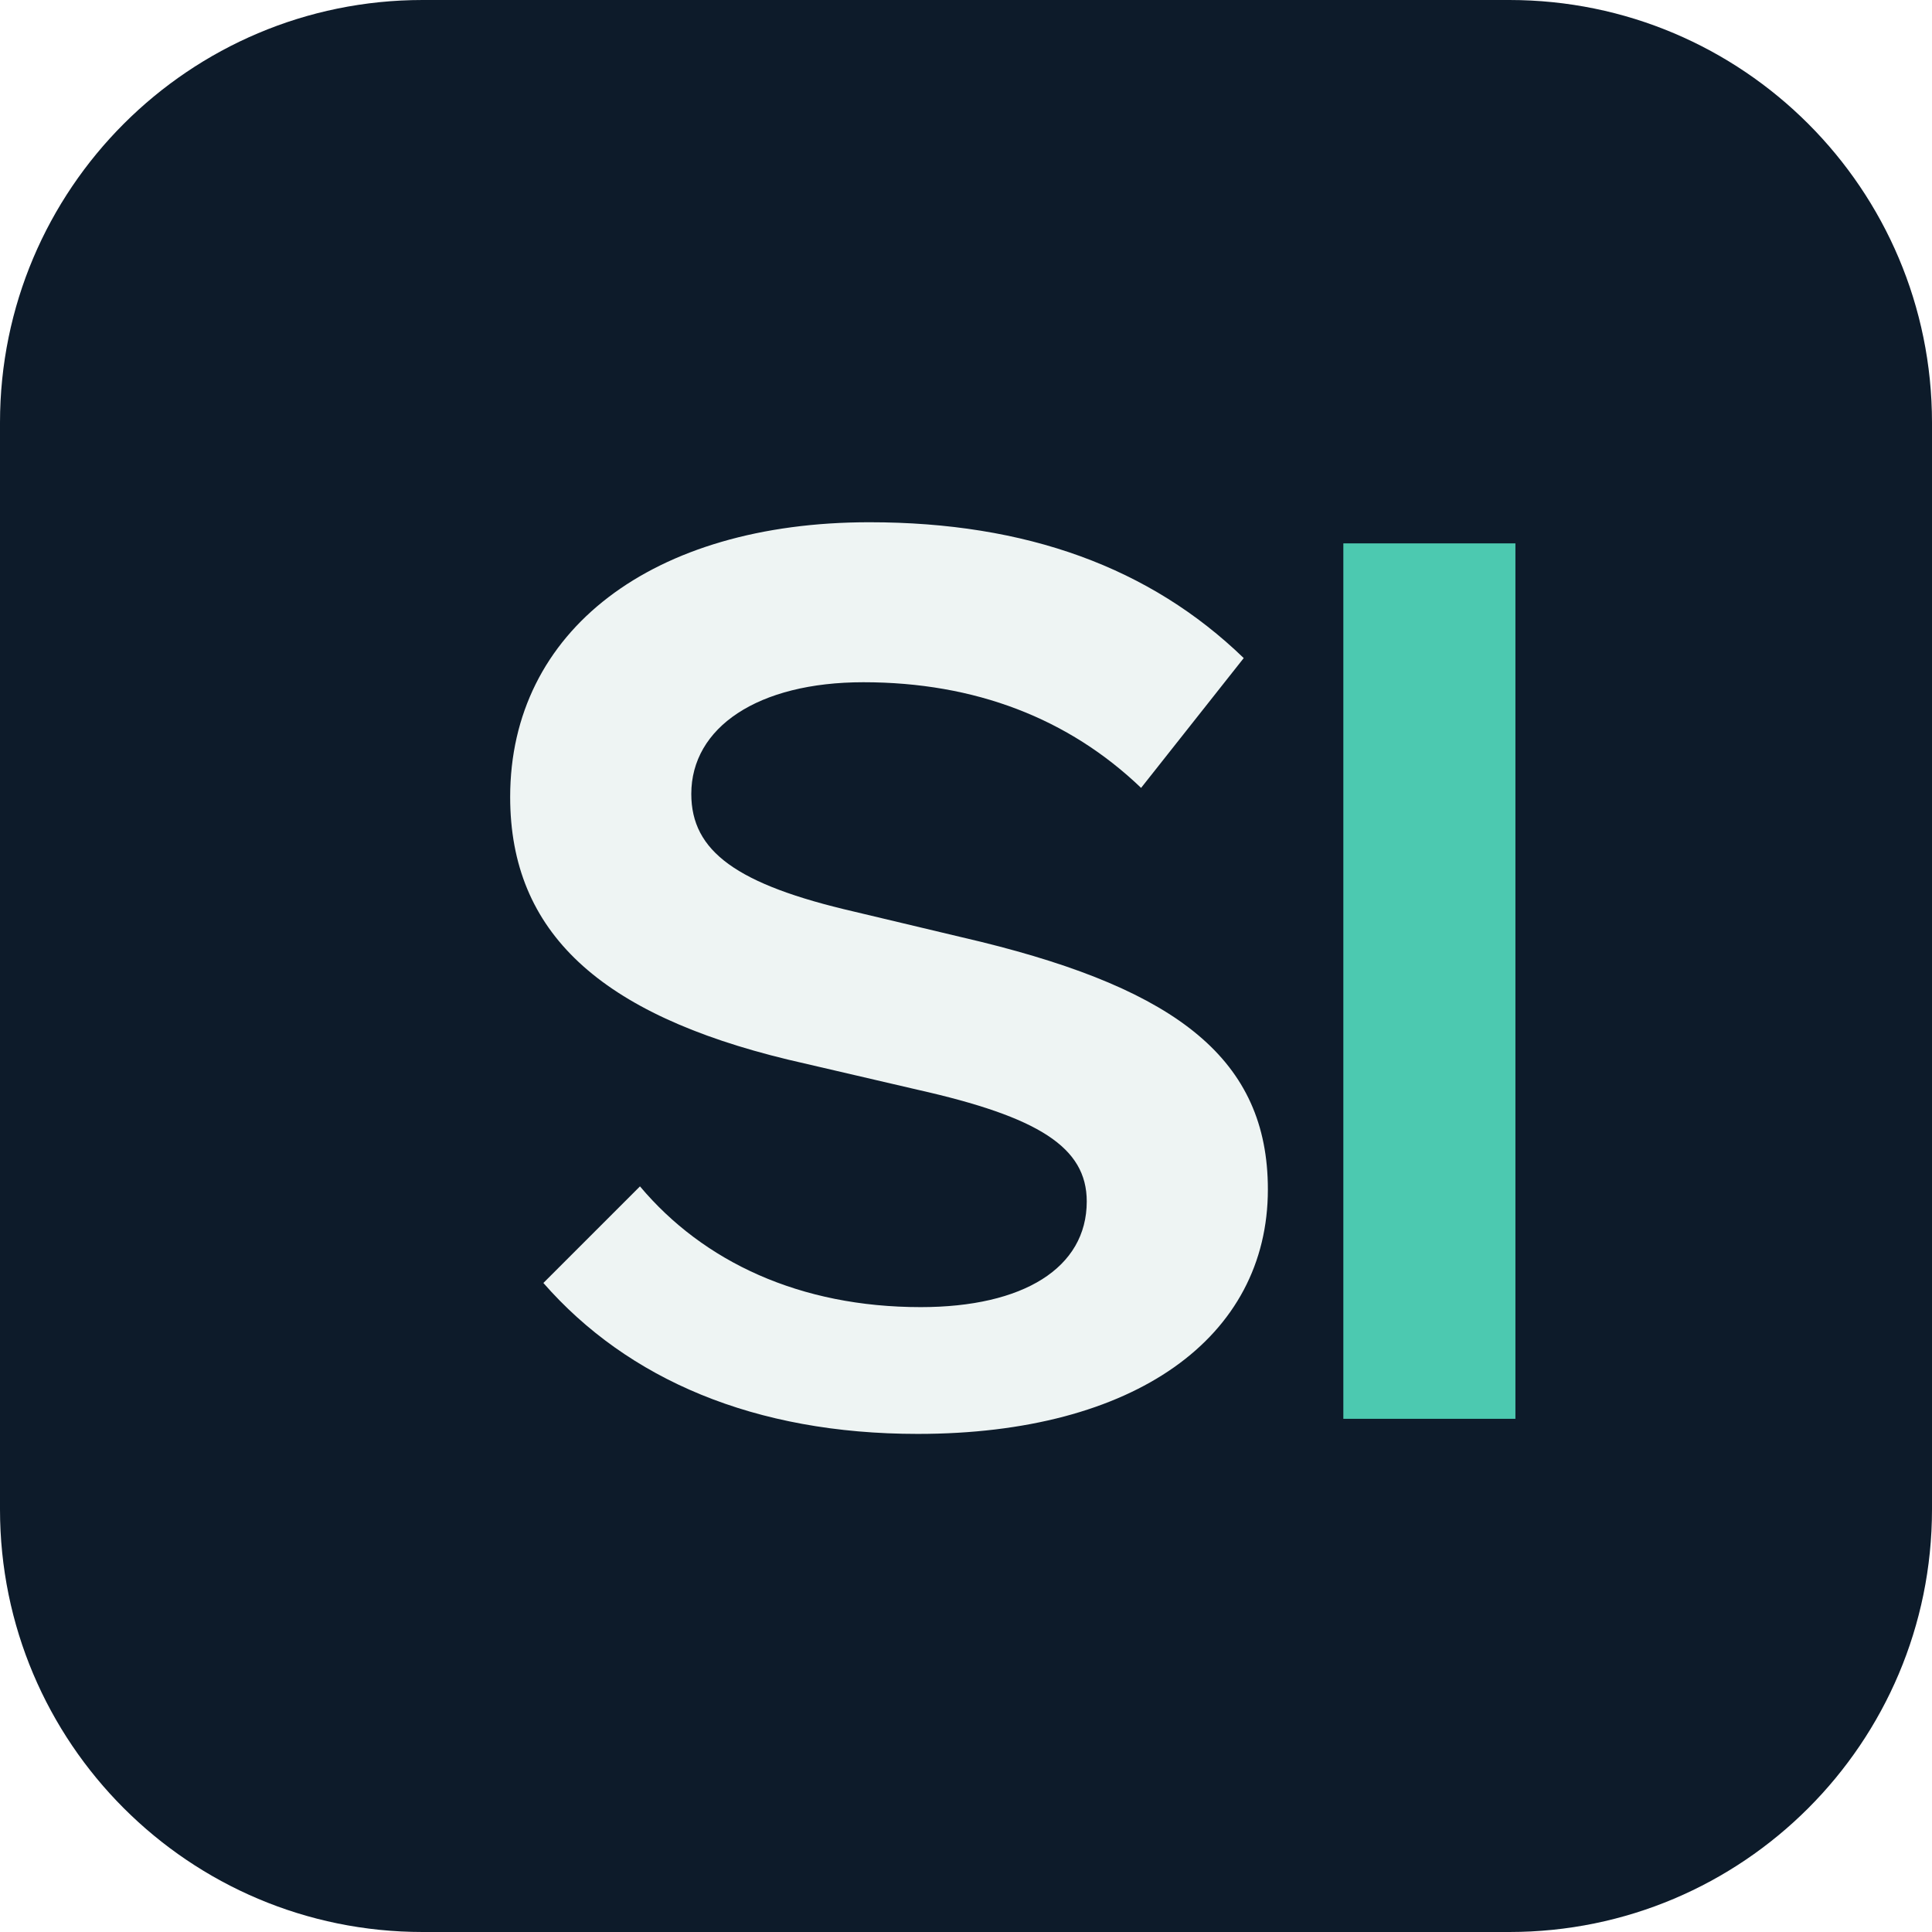
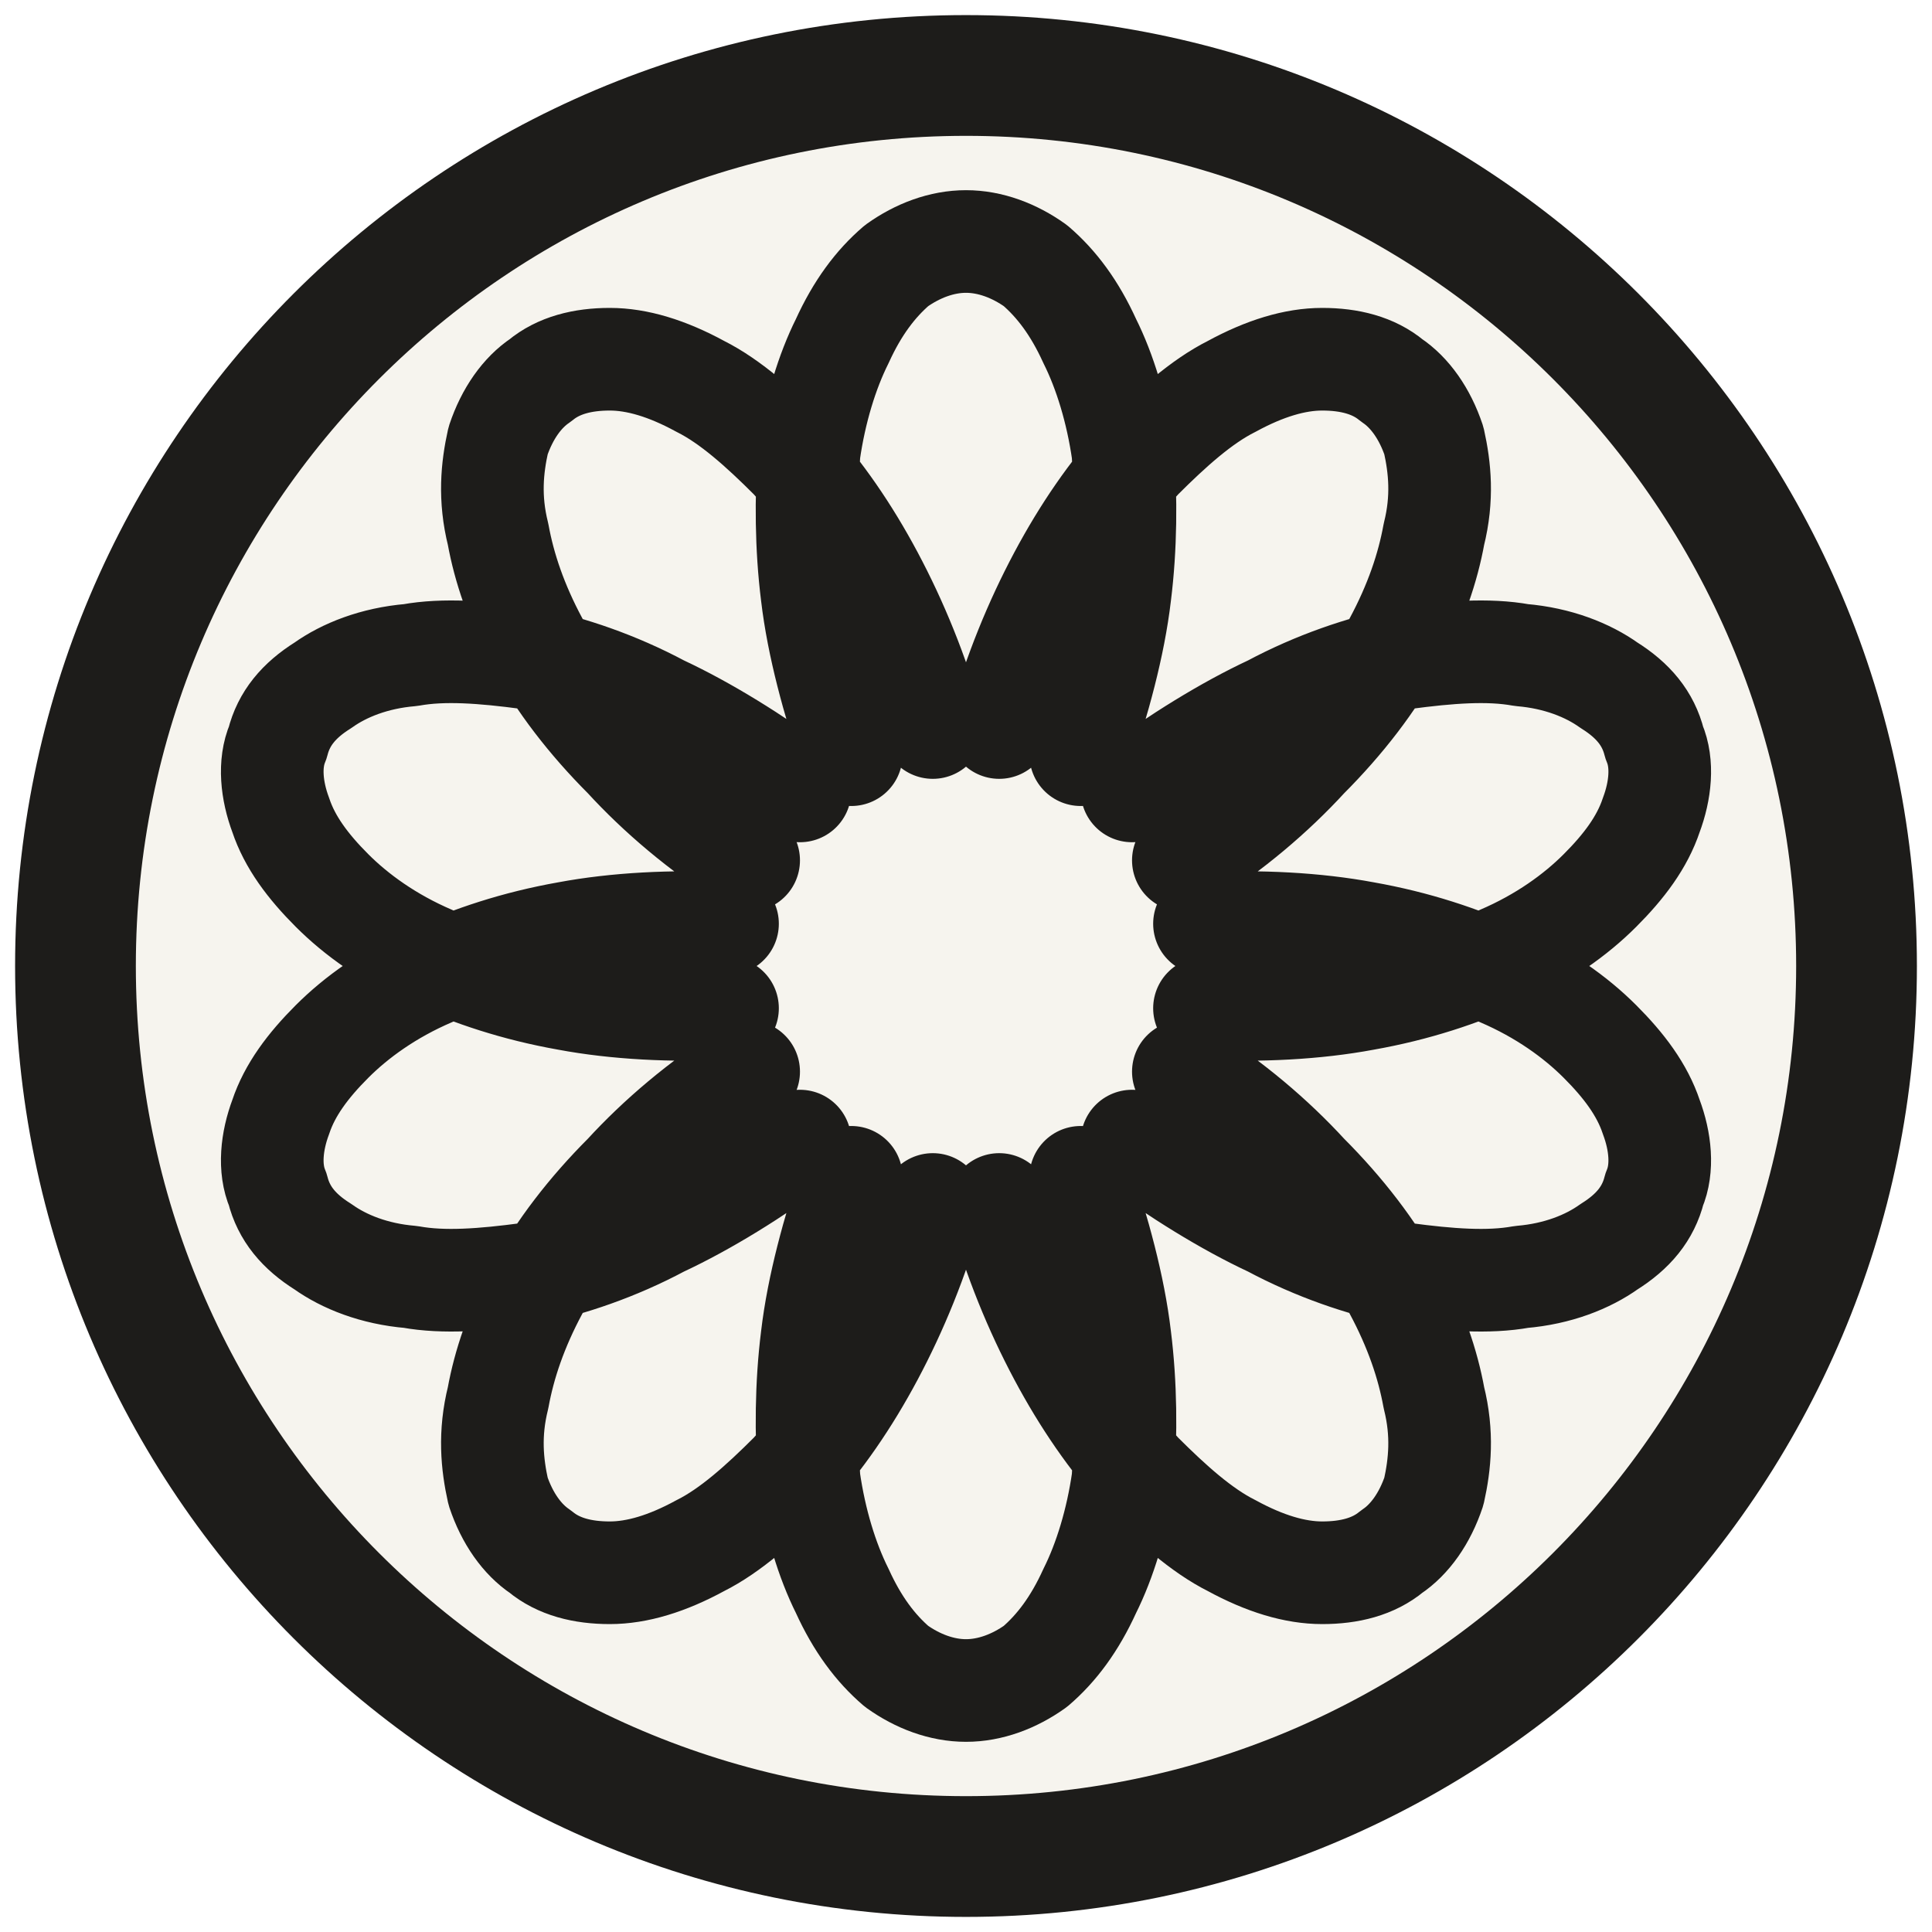
<svg xmlns="http://www.w3.org/2000/svg" viewBox="0 0 64 64">
-   <rect width="64" height="64" rx="14" fill="#0d1b2a" />
-   <path d="M18 42.5c2.8 3.2 7 5 12.4 5 7.2 0 11.6-3.2 11.6-8.1 0-4.3-3-6.6-9.5-8.2l-4.2-1c-3.9-.9-5.4-2-5.4-3.9 0-2.2 2.2-3.7 5.7-3.7 3.7 0 6.8 1.2 9.2 3.5l3.4-4.3c-3.1-3-7.2-4.5-12.4-4.5-7.2 0-11.9 3.6-11.9 9.1 0 4.5 3 7.2 9.2 8.7l4.3 1c4 .9 5.6 1.9 5.6 3.7 0 2.2-2.1 3.5-5.5 3.5-4 0-7.2-1.5-9.3-4z" fill="#eef4f3" />
-   <path d="M44.5 18v29h5.7V18z" fill="#4cc9b0" />
+   <circle cx="32" cy="32" r="29.5" fill="#f6f4ee" stroke="#1d1c1a" stroke-width="4" />
+   <path d="M35.8 25C36.4 23.2 36.9 21.4 37.1 19.7C37.3 18.1 37.3 16.5 37.2 15C37 13.6 36.6 12.3 36.1 11.3C35.6 10.2 35 9.4 34.3 8.8C33.6 8.3 32.8 8 32 8C31.2 8 30.4 8.3 29.7 8.8C29 9.4 28.4 10.2 27.9 11.3C27.4 12.3 27 13.6 26.8 15C26.7 16.5 26.7 18.1 26.9 19.7C27.1 21.4 27.6 23.2 28.2 25M37.5 37.8C39 38.9 40.6 39.9 42.1 40.6C43.6 41.4 45.1 41.9 46.5 42.2C48 42.4 49.3 42.5 50.4 42.3C51.6 42.2 52.6 41.8 53.3 41.3C54.1 40.8 54.6 40.2 54.8 39.4C55.1 38.7 55 37.8 54.7 37C54.4 36.1 53.8 35.3 53 34.5C52.2 33.7 51.1 32.9 49.7 32.3C48.4 31.7 46.9 31.2 45.2 30.9C43.6 30.6 41.7 30.5 39.9 30.6M24.8 35.5C23.2 36.5 21.8 37.7 20.7 38.9C19.5 40.1 18.5 41.4 17.8 42.7C17.1 44 16.7 45.2 16.5 46.3C16.2 47.5 16.3 48.5 16.5 49.4C16.8 50.3 17.3 51 17.9 51.4C18.5 51.9 19.3 52.1 20.2 52.1C21.1 52.1 22.1 51.8 23.2 51.2C24.2 50.7 25.2 49.8 26.2 48.8C27.2 47.7 28.1 46.4 28.9 44.9C29.7 43.4 30.4 41.7 30.9 39.9M30.9 24.1C30.4 22.3 29.7 20.6 28.9 19.1C28.1 17.6 27.2 16.3 26.2 15.2C25.2 14.2 24.2 13.3 23.2 12.8C22.1 12.2 21.1 11.9 20.2 11.9C19.3 11.9 18.5 12.1 17.9 12.6C17.3 13 16.8 13.7 16.5 14.6C16.3 15.5 16.2 16.5 16.5 17.7C16.7 18.8 17.1 20 17.8 21.3C18.5 22.6 19.5 23.9 20.7 25.1C21.8 26.3 23.2 27.5 24.8 28.5M39.9 33.4C41.7 33.5 43.6 33.4 45.2 33.1C46.9 32.8 48.4 32.3 49.7 31.7C51.1 31.1 52.2 30.3 53 29.5C53.8 28.7 54.4 27.9 54.7 27C55 26.2 55.1 25.3 54.8 24.6C54.6 23.8 54.1 23.2 53.3 22.7C52.6 22.2 51.6 21.8 50.4 21.7C49.3 21.5 48 21.6 46.5 21.8C45.1 22.1 43.6 22.6 42.1 23.4C40.6 24.1 39 25.1 37.5 26.2M28.2 39C27.6 40.8 27.1 42.6 26.9 44.3C26.7 45.9 26.7 47.5 26.8 49C27 50.4 27.4 51.7 27.9 52.7C28.4 53.8 29 54.6 29.7 55.2C30.4 55.7 31.2 56 32 56C32.8 56 33.6 55.7 34.3 55.2C35 54.6 35.6 53.8 36.1 52.7C36.6 51.7 37 50.4 37.2 49C37.3 47.5 37.3 45.9 37.1 44.3C36.9 42.6 36.4 40.8 35.8 39M26.5 26.2C25 25.1 23.4 24.1 21.9 23.4C20.4 22.6 18.9 22.1 17.5 21.8C16 21.6 14.7 21.5 13.6 21.7C12.4 21.8 11.4 22.2 10.7 22.7C9.9 23.2 9.4 23.8 9.2 24.6C8.9 25.3 9 26.2 9.3 27C9.6 27.9 10.2 28.7 11 29.5C11.8 30.3 12.9 31.1 14.3 31.7C15.6 32.3 17.1 32.8 18.8 33.1C20.4 33.4 22.3 33.5 24.1 33.4M39.2 28.5C40.8 27.5 42.2 26.3 43.3 25.1C44.5 23.9 45.5 22.6 46.2 21.3C46.9 20 47.3 18.8 47.5 17.7C47.8 16.5 47.7 15.5 47.5 14.6C47.2 13.7 46.7 13 46.1 12.6C45.5 12.1 44.7 11.9 43.8 11.9C42.9 11.9 41.9 12.2 40.8 12.8C39.8 13.3 38.8 14.2 37.8 15.2C36.8 16.3 35.9 17.6 35.1 19.1C34.3 20.6 33.6 22.3 33.1 24.1M33.1 39.9C33.6 41.7 34.3 43.4 35.1 44.9C35.9 46.4 36.8 47.7 37.8 48.8C38.8 49.8 39.8 50.7 40.8 51.2C41.9 51.8 42.9 52.1 43.8 52.1C44.7 52.1 45.5 51.9 46.1 51.4C46.7 51 47.2 50.3 47.5 49.4C47.7 48.5 47.8 47.5 47.5 46.3C47.3 45.2 46.9 44 46.2 42.7C45.5 41.4 44.5 40.1 43.3 38.9C42.2 37.7 40.8 36.5 39.2 35.5M24.1 30.6C22.3 30.5 20.4 30.6 18.8 30.9C17.1 31.2 15.6 31.7 14.3 32.3C12.9 32.9 11.8 33.7 11 34.5C10.2 35.3 9.6 36.1 9.3 37C9 37.8 8.9 38.7 9.2 39.4C9.4 40.2 9.9 40.8 10.7 41.3C11.4 41.8 12.4 42.2 13.6 42.3C14.7 42.5 16 42.4 17.5 42.2C18.9 41.9 20.4 41.4 21.9 40.6C23.4 39.9 25 38.9 26.5 37.8" fill="none" stroke="#1d1c1a" stroke-width="3.4" stroke-linecap="round" stroke-linejoin="round" />
</svg>
